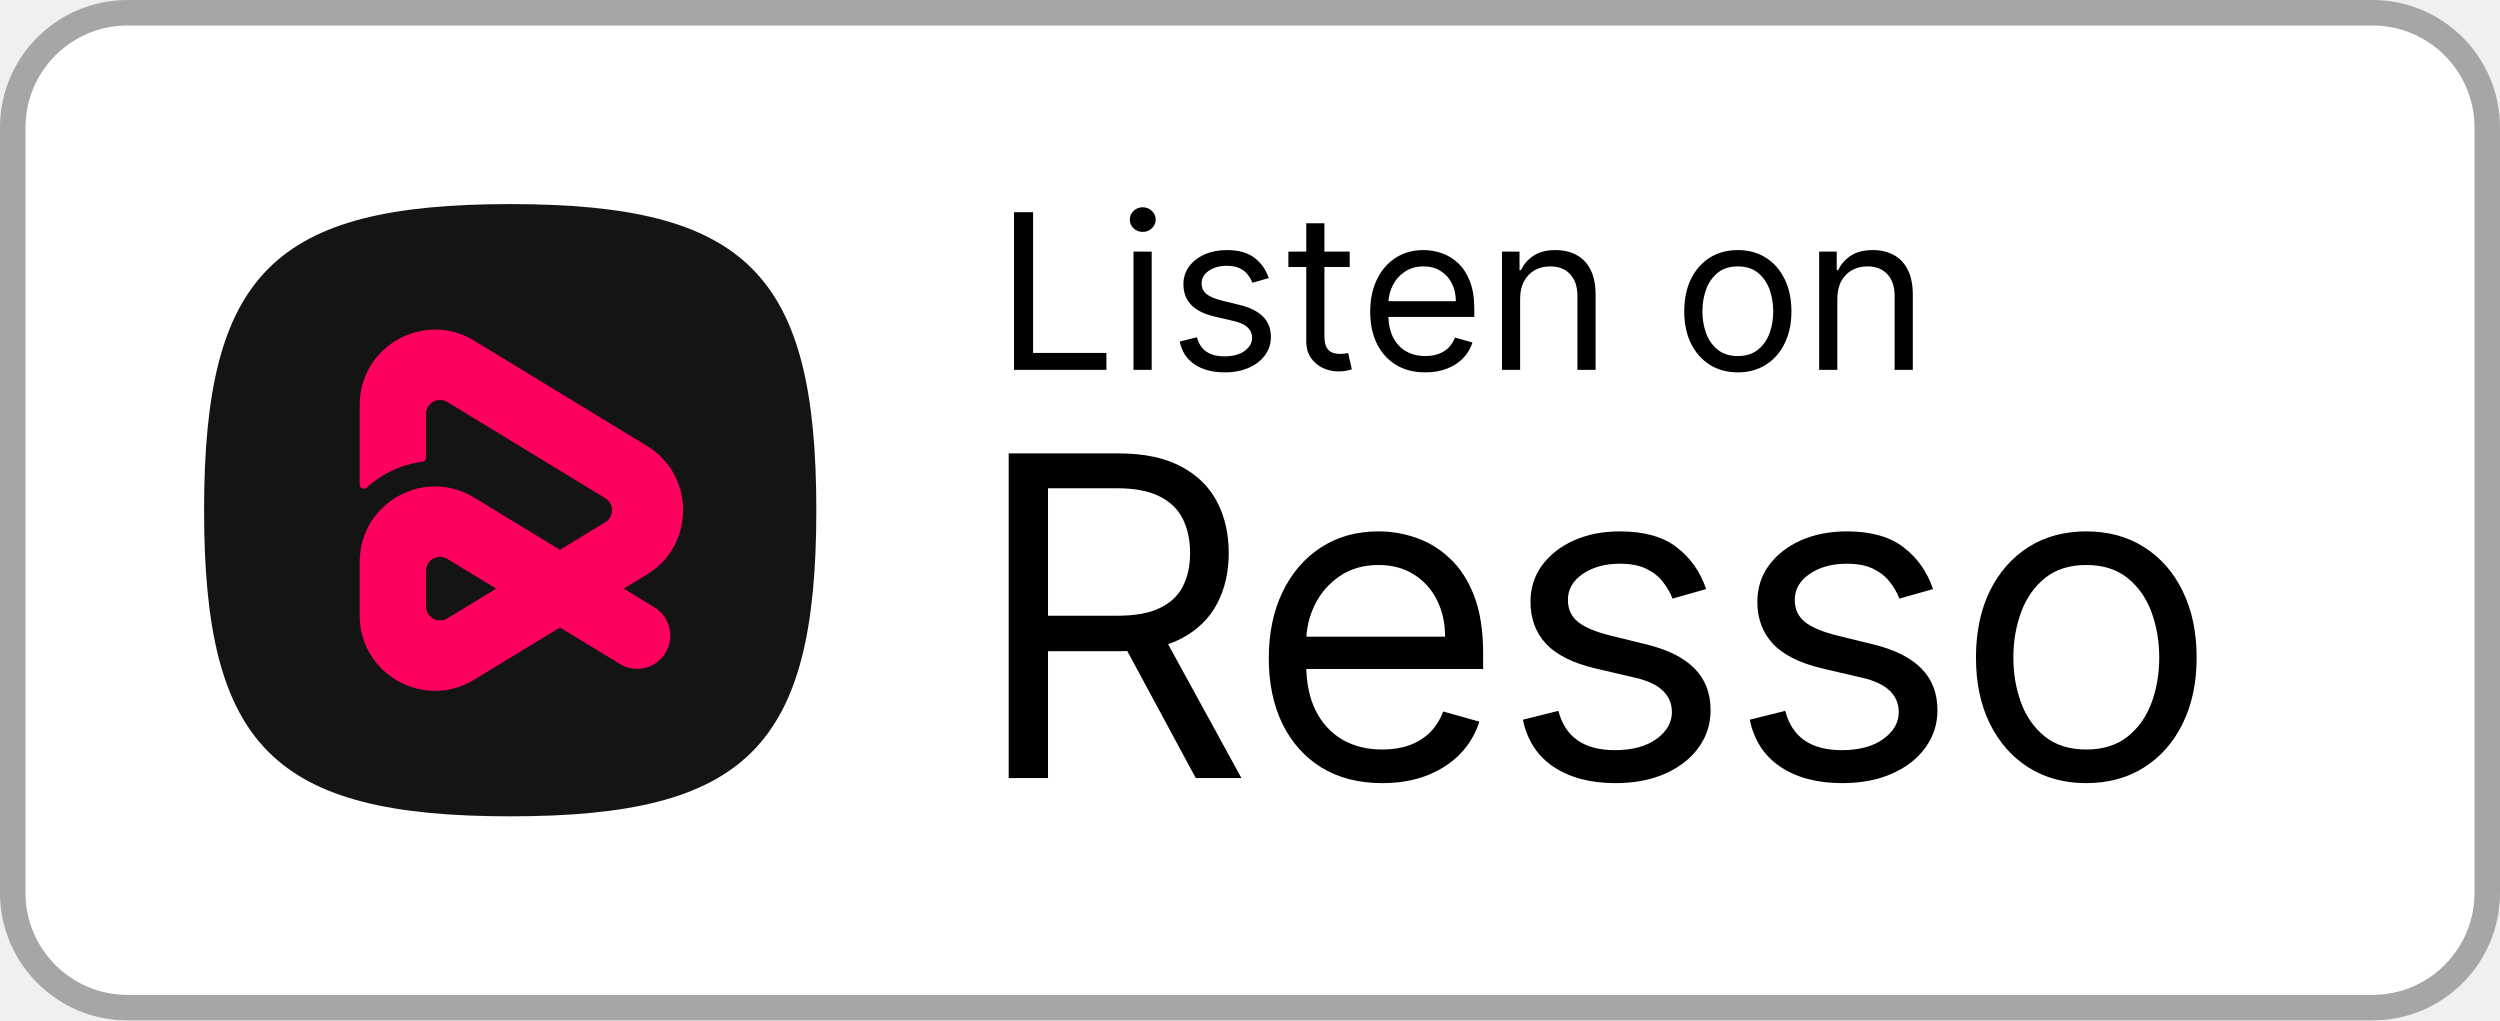
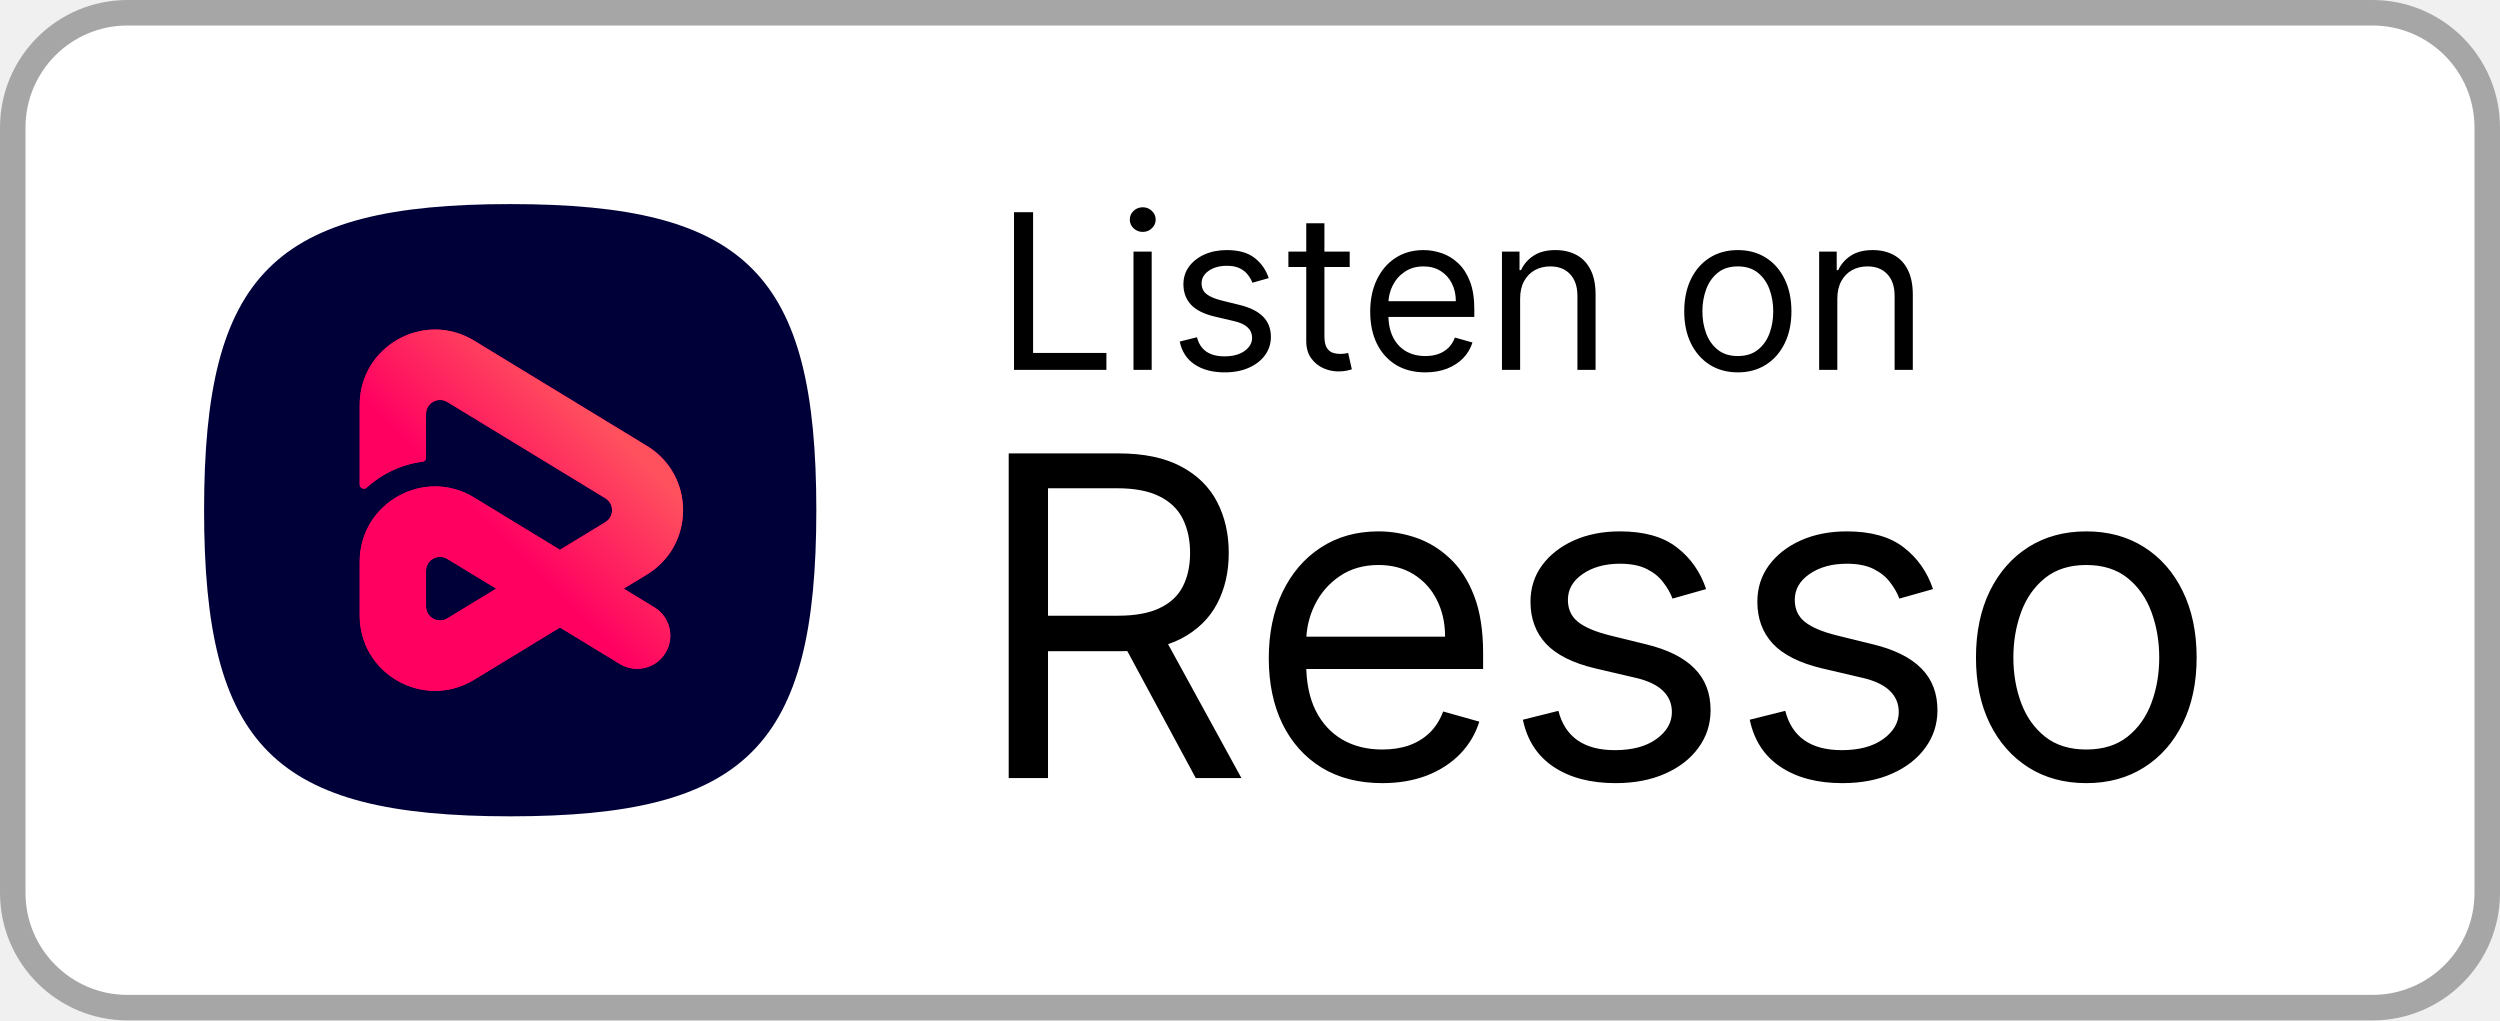
<svg xmlns="http://www.w3.org/2000/svg" width="98" height="40" viewBox="0 0 98 40" fill="none">
  <rect x="0.5" y="0.5" width="97" height="39" rx="4.5" fill="white" />
-   <path d="M10.525 29.475C8.683 27.634 8 24.634 8 20C8 15.366 8.683 12.366 10.525 10.525C12.366 8.683 15.366 8 20 8C24.634 8 27.634 8.683 29.475 10.525C31.317 12.366 32 15.366 32 20C32 24.634 31.317 27.634 29.475 29.475C27.634 31.317 24.634 32 20 32C15.366 32 12.366 31.317 10.525 29.475Z" fill="#141414" />
-   <path fill-rule="evenodd" clip-rule="evenodd" d="M25.361 17.48L18.584 13.353C16.619 12.156 14.1 13.571 14.1 15.873V19C14.1 19.137 14.274 19.206 14.375 19.113C14.979 18.562 15.747 18.203 16.564 18.098C16.641 18.088 16.7 18.024 16.7 17.946V16.229C16.7 15.8 17.169 15.536 17.536 15.759L23.729 19.53C24.081 19.744 24.081 20.255 23.729 20.47L21.95 21.553L18.584 19.503C16.619 18.306 14.1 19.721 14.1 22.023V24.127V24.127C14.1 26.429 16.619 27.844 18.584 26.646L21.95 24.597L24.3 26.028C24.914 26.402 25.713 26.207 26.087 25.594C26.46 24.981 26.266 24.181 25.653 23.808L24.449 23.075L25.361 22.52C27.249 21.37 27.249 18.63 25.361 17.48ZM16.7 23.771V22.379C16.7 21.95 17.169 21.686 17.536 21.909L19.451 23.075L17.536 24.241C17.169 24.464 16.7 24.2 16.7 23.771Z" fill="#FF005F" />
+   <path d="M10.525 29.475C8.683 27.634 8 24.634 8 20C8 15.366 8.683 12.366 10.525 10.525C12.366 8.683 15.366 8 20 8C24.634 8 27.634 8.683 29.475 10.525C31.317 12.366 32 15.366 32 20C32 24.634 31.317 27.634 29.475 29.475C27.634 31.317 24.634 32 20 32C15.366 32 12.366 31.317 10.525 29.475Z" fill="#000039" />
+   <path fill-rule="evenodd" clip-rule="evenodd" d="M25.361 17.48L18.584 13.353C16.619 12.156 14.1 13.571 14.1 15.873V19C14.1 19.137 14.274 19.206 14.375 19.113C14.979 18.562 15.747 18.203 16.564 18.098C16.641 18.088 16.7 18.024 16.7 17.946V16.229C16.7 15.8 17.169 15.536 17.536 15.759L23.729 19.53C24.081 19.744 24.081 20.255 23.729 20.47L21.95 21.553L18.584 19.503C16.619 18.306 14.1 19.721 14.1 22.023V24.127C14.1 26.428 16.619 27.844 18.584 26.646L21.95 24.597L24.3 26.028C24.914 26.402 25.713 26.207 26.087 25.594C26.46 24.981 26.266 24.181 25.653 23.808L24.449 23.075L25.361 22.52C27.249 21.37 27.249 18.63 25.361 17.48ZM16.7 23.771V22.379C16.7 21.95 17.169 21.686 17.536 21.909L19.451 23.075L17.536 24.241C17.169 24.464 16.7 24.2 16.7 23.771Z" fill="#FF005F" />
+   <path fill-rule="evenodd" clip-rule="evenodd" d="M25.361 17.48L18.584 13.353C16.619 12.156 14.1 13.571 14.1 15.873V19C14.1 19.137 14.274 19.206 14.375 19.113C14.979 18.562 15.747 18.203 16.564 18.098C16.641 18.088 16.7 18.024 16.7 17.946V16.229C16.7 15.8 17.169 15.536 17.536 15.759L23.729 19.53C24.081 19.744 24.081 20.255 23.729 20.47L21.95 21.553L18.584 19.503C16.619 18.306 14.1 19.721 14.1 22.023V24.127C14.1 26.428 16.619 27.844 18.584 26.646L21.95 24.597L24.3 26.028C24.914 26.402 25.713 26.207 26.087 25.594C26.46 24.981 26.266 24.181 25.653 23.808L24.449 23.075L25.361 22.52C27.249 21.37 27.249 18.63 25.361 17.48ZM16.7 23.771V22.379C16.7 21.95 17.169 21.686 17.536 21.909L19.451 23.075L17.536 24.241C17.169 24.464 16.7 24.2 16.7 23.771Z" fill="url(#paint0_linear_120_93811)" />
  <path d="M39.749 14.5V8.318H40.497V13.836H43.371V14.5H39.749ZM44.433 14.5V9.864H45.146V14.5H44.433ZM44.795 9.091C44.657 9.091 44.537 9.044 44.436 8.949C44.338 8.854 44.288 8.741 44.288 8.608C44.288 8.475 44.338 8.361 44.436 8.267C44.537 8.172 44.657 8.125 44.795 8.125C44.934 8.125 45.053 8.172 45.152 8.267C45.252 8.361 45.303 8.475 45.303 8.608C45.303 8.741 45.252 8.854 45.152 8.949C45.053 9.044 44.934 9.091 44.795 9.091ZM49.734 10.902L49.094 11.083C49.054 10.976 48.995 10.873 48.916 10.772C48.84 10.67 48.735 10.585 48.602 10.519C48.47 10.452 48.3 10.419 48.092 10.419C47.809 10.419 47.572 10.484 47.383 10.615C47.196 10.744 47.102 10.908 47.102 11.107C47.102 11.284 47.167 11.424 47.295 11.527C47.424 11.629 47.626 11.715 47.899 11.783L48.587 11.952C49.002 12.053 49.311 12.207 49.514 12.414C49.717 12.62 49.819 12.884 49.819 13.208C49.819 13.474 49.742 13.711 49.59 13.921C49.439 14.13 49.227 14.295 48.956 14.415C48.684 14.536 48.368 14.597 48.008 14.597C47.535 14.597 47.144 14.494 46.834 14.289C46.524 14.084 46.328 13.784 46.245 13.389L46.921 13.22C46.986 13.47 47.107 13.657 47.286 13.782C47.468 13.906 47.704 13.969 47.996 13.969C48.328 13.969 48.591 13.898 48.787 13.758C48.984 13.615 49.082 13.444 49.082 13.244C49.082 13.083 49.026 12.948 48.913 12.84C48.801 12.729 48.628 12.647 48.394 12.592L47.621 12.411C47.197 12.311 46.885 12.155 46.686 11.943C46.489 11.73 46.39 11.463 46.39 11.143C46.39 10.882 46.463 10.65 46.61 10.449C46.759 10.248 46.962 10.09 47.217 9.975C47.475 9.861 47.766 9.803 48.092 9.803C48.551 9.803 48.911 9.904 49.173 10.105C49.437 10.306 49.624 10.572 49.734 10.902ZM52.908 9.864V10.467H50.505V9.864H52.908ZM51.205 8.753H51.917V13.172C51.917 13.373 51.947 13.524 52.005 13.625C52.065 13.723 52.142 13.79 52.234 13.824C52.329 13.856 52.429 13.872 52.533 13.872C52.612 13.872 52.676 13.868 52.727 13.86C52.777 13.85 52.817 13.842 52.847 13.836L52.992 14.476C52.944 14.494 52.876 14.512 52.79 14.53C52.703 14.55 52.594 14.56 52.461 14.56C52.26 14.56 52.062 14.517 51.869 14.431C51.678 14.344 51.519 14.212 51.392 14.035C51.267 13.858 51.205 13.635 51.205 13.365V8.753ZM55.873 14.597C55.426 14.597 55.041 14.498 54.717 14.301C54.395 14.102 54.147 13.824 53.972 13.468C53.798 13.11 53.712 12.693 53.712 12.218C53.712 11.743 53.798 11.325 53.972 10.962C54.147 10.598 54.39 10.314 54.702 10.111C55.016 9.906 55.382 9.803 55.801 9.803C56.042 9.803 56.281 9.844 56.516 9.924C56.752 10.005 56.966 10.135 57.159 10.316C57.352 10.495 57.506 10.733 57.621 11.029C57.736 11.325 57.793 11.689 57.793 12.121V12.423H54.219V11.807H57.069C57.069 11.546 57.016 11.312 56.912 11.107C56.809 10.902 56.662 10.74 56.471 10.621C56.282 10.502 56.058 10.443 55.801 10.443C55.517 10.443 55.272 10.514 55.064 10.655C54.859 10.793 54.701 10.974 54.59 11.198C54.48 11.421 54.424 11.661 54.424 11.916V12.327C54.424 12.677 54.485 12.974 54.605 13.217C54.728 13.459 54.898 13.643 55.116 13.77C55.333 13.894 55.586 13.957 55.873 13.957C56.06 13.957 56.229 13.931 56.38 13.878C56.533 13.824 56.665 13.743 56.776 13.637C56.886 13.528 56.972 13.393 57.032 13.232L57.721 13.425C57.648 13.659 57.526 13.864 57.355 14.041C57.184 14.216 56.973 14.353 56.721 14.452C56.47 14.548 56.187 14.597 55.873 14.597ZM59.589 11.711V14.5H58.877V9.864H59.565V10.588H59.625C59.734 10.353 59.899 10.164 60.12 10.021C60.342 9.876 60.627 9.803 60.977 9.803C61.291 9.803 61.566 9.868 61.801 9.996C62.037 10.123 62.22 10.316 62.351 10.576C62.482 10.834 62.547 11.16 62.547 11.554V14.5H61.835V11.602C61.835 11.238 61.74 10.954 61.551 10.751C61.362 10.546 61.102 10.443 60.772 10.443C60.545 10.443 60.342 10.492 60.163 10.591C59.985 10.69 59.846 10.834 59.743 11.023C59.64 11.212 59.589 11.441 59.589 11.711ZM68.123 14.597C67.704 14.597 67.337 14.497 67.021 14.298C66.707 14.098 66.462 13.82 66.285 13.462C66.11 13.104 66.022 12.685 66.022 12.206C66.022 11.723 66.11 11.301 66.285 10.941C66.462 10.581 66.707 10.301 67.021 10.102C67.337 9.903 67.704 9.803 68.123 9.803C68.541 9.803 68.908 9.903 69.222 10.102C69.538 10.301 69.783 10.581 69.958 10.941C70.135 11.301 70.224 11.723 70.224 12.206C70.224 12.685 70.135 13.104 69.958 13.462C69.783 13.82 69.538 14.098 69.222 14.298C68.908 14.497 68.541 14.597 68.123 14.597ZM68.123 13.957C68.441 13.957 68.703 13.875 68.908 13.712C69.113 13.549 69.265 13.335 69.364 13.069C69.462 12.804 69.511 12.516 69.511 12.206C69.511 11.896 69.462 11.607 69.364 11.34C69.265 11.072 69.113 10.856 68.908 10.691C68.703 10.526 68.441 10.443 68.123 10.443C67.805 10.443 67.543 10.526 67.338 10.691C67.133 10.856 66.981 11.072 66.882 11.34C66.784 11.607 66.734 11.896 66.734 12.206C66.734 12.516 66.784 12.804 66.882 13.069C66.981 13.335 67.133 13.549 67.338 13.712C67.543 13.875 67.805 13.957 68.123 13.957ZM72.023 11.711V14.5H71.311V9.864H71.999V10.588H72.06C72.168 10.353 72.333 10.164 72.555 10.021C72.776 9.876 73.062 9.803 73.412 9.803C73.726 9.803 74.001 9.868 74.236 9.996C74.472 10.123 74.655 10.316 74.785 10.576C74.916 10.834 74.982 11.16 74.982 11.554V14.5H74.269V11.602C74.269 11.238 74.175 10.954 73.986 10.751C73.796 10.546 73.537 10.443 73.207 10.443C72.979 10.443 72.776 10.492 72.597 10.591C72.42 10.69 72.28 10.834 72.177 11.023C72.075 11.212 72.023 11.441 72.023 11.711Z" fill="black" />
  <path d="M39.541 30.5V17.773H43.842C44.836 17.773 45.652 17.943 46.29 18.282C46.928 18.618 47.401 19.08 47.707 19.668C48.014 20.256 48.167 20.925 48.167 21.675C48.167 22.425 48.014 23.09 47.707 23.67C47.401 24.25 46.93 24.706 46.296 25.038C45.663 25.365 44.852 25.528 43.867 25.528H40.386V24.136H43.817C44.496 24.136 45.043 24.037 45.457 23.838C45.876 23.639 46.178 23.358 46.365 22.993C46.555 22.624 46.651 22.185 46.651 21.675C46.651 21.166 46.555 20.721 46.365 20.339C46.174 19.958 45.87 19.664 45.451 19.457C45.033 19.246 44.48 19.14 43.792 19.14H41.082V30.5H39.541ZM45.532 24.783L48.664 30.5H46.874L43.792 24.783H45.532ZM54.186 30.699C53.266 30.699 52.473 30.496 51.806 30.09C51.143 29.68 50.631 29.108 50.271 28.375C49.914 27.637 49.736 26.78 49.736 25.802C49.736 24.824 49.914 23.962 50.271 23.217C50.631 22.467 51.132 21.883 51.775 21.464C52.421 21.041 53.175 20.83 54.037 20.83C54.534 20.83 55.025 20.913 55.51 21.079C55.994 21.245 56.435 21.514 56.833 21.887C57.231 22.255 57.548 22.744 57.784 23.353C58.02 23.962 58.138 24.712 58.138 25.603V26.224H50.78V24.957H56.647C56.647 24.418 56.539 23.938 56.324 23.515C56.112 23.092 55.81 22.759 55.416 22.514C55.027 22.27 54.567 22.148 54.037 22.148C53.453 22.148 52.947 22.293 52.52 22.583C52.098 22.869 51.773 23.241 51.545 23.701C51.317 24.161 51.203 24.654 51.203 25.18V26.026C51.203 26.746 51.327 27.358 51.576 27.859C51.828 28.356 52.178 28.735 52.626 28.996C53.073 29.253 53.593 29.381 54.186 29.381C54.571 29.381 54.919 29.328 55.23 29.22C55.545 29.108 55.816 28.942 56.044 28.723C56.272 28.499 56.448 28.221 56.572 27.89L57.989 28.288C57.84 28.768 57.589 29.191 57.237 29.555C56.885 29.916 56.45 30.198 55.932 30.401C55.414 30.599 54.832 30.699 54.186 30.699ZM66.88 23.092L65.563 23.465C65.48 23.246 65.358 23.032 65.196 22.825C65.039 22.614 64.824 22.44 64.55 22.303C64.277 22.166 63.927 22.098 63.5 22.098C62.916 22.098 62.429 22.233 62.039 22.502C61.654 22.767 61.462 23.105 61.462 23.515C61.462 23.88 61.594 24.167 61.859 24.379C62.124 24.59 62.539 24.766 63.102 24.907L64.519 25.255C65.373 25.462 66.008 25.779 66.427 26.206C66.845 26.628 67.055 27.173 67.055 27.84C67.055 28.387 66.897 28.876 66.582 29.307C66.272 29.738 65.837 30.077 65.277 30.326C64.718 30.575 64.067 30.699 63.326 30.699C62.352 30.699 61.546 30.488 60.908 30.065C60.27 29.642 59.867 29.025 59.697 28.213L61.089 27.865C61.221 28.379 61.472 28.764 61.841 29.021C62.214 29.278 62.7 29.406 63.301 29.406C63.985 29.406 64.527 29.261 64.929 28.971C65.335 28.677 65.538 28.325 65.538 27.915C65.538 27.583 65.422 27.306 65.19 27.082C64.958 26.854 64.602 26.684 64.121 26.572L62.53 26.2C61.656 25.992 61.014 25.671 60.604 25.236C60.198 24.797 59.995 24.248 59.995 23.59C59.995 23.051 60.146 22.575 60.449 22.16C60.755 21.746 61.172 21.421 61.698 21.184C62.228 20.948 62.829 20.83 63.5 20.83C64.445 20.83 65.186 21.037 65.725 21.452C66.267 21.866 66.653 22.413 66.88 23.092ZM75.774 23.092L74.456 23.465C74.373 23.246 74.251 23.032 74.09 22.825C73.932 22.614 73.717 22.44 73.443 22.303C73.17 22.166 72.82 22.098 72.393 22.098C71.809 22.098 71.322 22.233 70.933 22.502C70.547 22.767 70.355 23.105 70.355 23.515C70.355 23.88 70.487 24.167 70.752 24.379C71.017 24.59 71.432 24.766 71.995 24.907L73.412 25.255C74.266 25.462 74.901 25.779 75.32 26.206C75.738 26.628 75.948 27.173 75.948 27.84C75.948 28.387 75.79 28.876 75.475 29.307C75.165 29.738 74.73 30.077 74.17 30.326C73.611 30.575 72.96 30.699 72.219 30.699C71.245 30.699 70.439 30.488 69.802 30.065C69.163 29.642 68.76 29.025 68.59 28.213L69.982 27.865C70.114 28.379 70.365 28.764 70.734 29.021C71.106 29.278 71.593 29.406 72.194 29.406C72.878 29.406 73.42 29.261 73.822 28.971C74.228 28.677 74.431 28.325 74.431 27.915C74.431 27.583 74.315 27.306 74.083 27.082C73.851 26.854 73.495 26.684 73.014 26.572L71.424 26.2C70.549 25.992 69.907 25.671 69.497 25.236C69.091 24.797 68.888 24.248 68.888 23.59C68.888 23.051 69.039 22.575 69.342 22.16C69.648 21.746 70.065 21.421 70.591 21.184C71.121 20.948 71.722 20.83 72.393 20.83C73.338 20.83 74.079 21.037 74.618 21.452C75.16 21.866 75.546 22.413 75.774 23.092ZM81.783 30.699C80.921 30.699 80.165 30.494 79.515 30.084C78.869 29.674 78.363 29.1 77.999 28.362C77.638 27.625 77.458 26.763 77.458 25.777C77.458 24.783 77.638 23.915 77.999 23.173C78.363 22.431 78.869 21.856 79.515 21.445C80.165 21.035 80.921 20.83 81.783 20.83C82.645 20.83 83.399 21.035 84.045 21.445C84.696 21.856 85.201 22.431 85.562 23.173C85.926 23.915 86.108 24.783 86.108 25.777C86.108 26.763 85.926 27.625 85.562 28.362C85.201 29.1 84.696 29.674 84.045 30.084C83.399 30.494 82.645 30.699 81.783 30.699ZM81.783 29.381C82.438 29.381 82.976 29.214 83.399 28.878C83.822 28.542 84.134 28.101 84.337 27.554C84.54 27.008 84.642 26.415 84.642 25.777C84.642 25.139 84.54 24.544 84.337 23.993C84.134 23.442 83.822 22.997 83.399 22.657C82.976 22.318 82.438 22.148 81.783 22.148C81.129 22.148 80.59 22.318 80.167 22.657C79.745 22.997 79.432 23.442 79.229 23.993C79.026 24.544 78.924 25.139 78.924 25.777C78.924 26.415 79.026 27.008 79.229 27.554C79.432 28.101 79.745 28.542 80.167 28.878C80.59 29.214 81.129 29.381 81.783 29.381Z" fill="black" />
  <rect x="0.5" y="0.5" width="97" height="39" rx="4.5" stroke="#A6A6A6" />
+   <defs>
+     <linearGradient id="paint0_linear_120_93811" x1="12.625" y1="27.075" x2="26.775" y2="12.925" gradientUnits="userSpaceOnUse">
+       <stop offset="0.458" stop-color="#FF0061" />
+       <stop offset="0.76" stop-color="#FF505E" />
+     </linearGradient>
+   </defs>
</svg>
